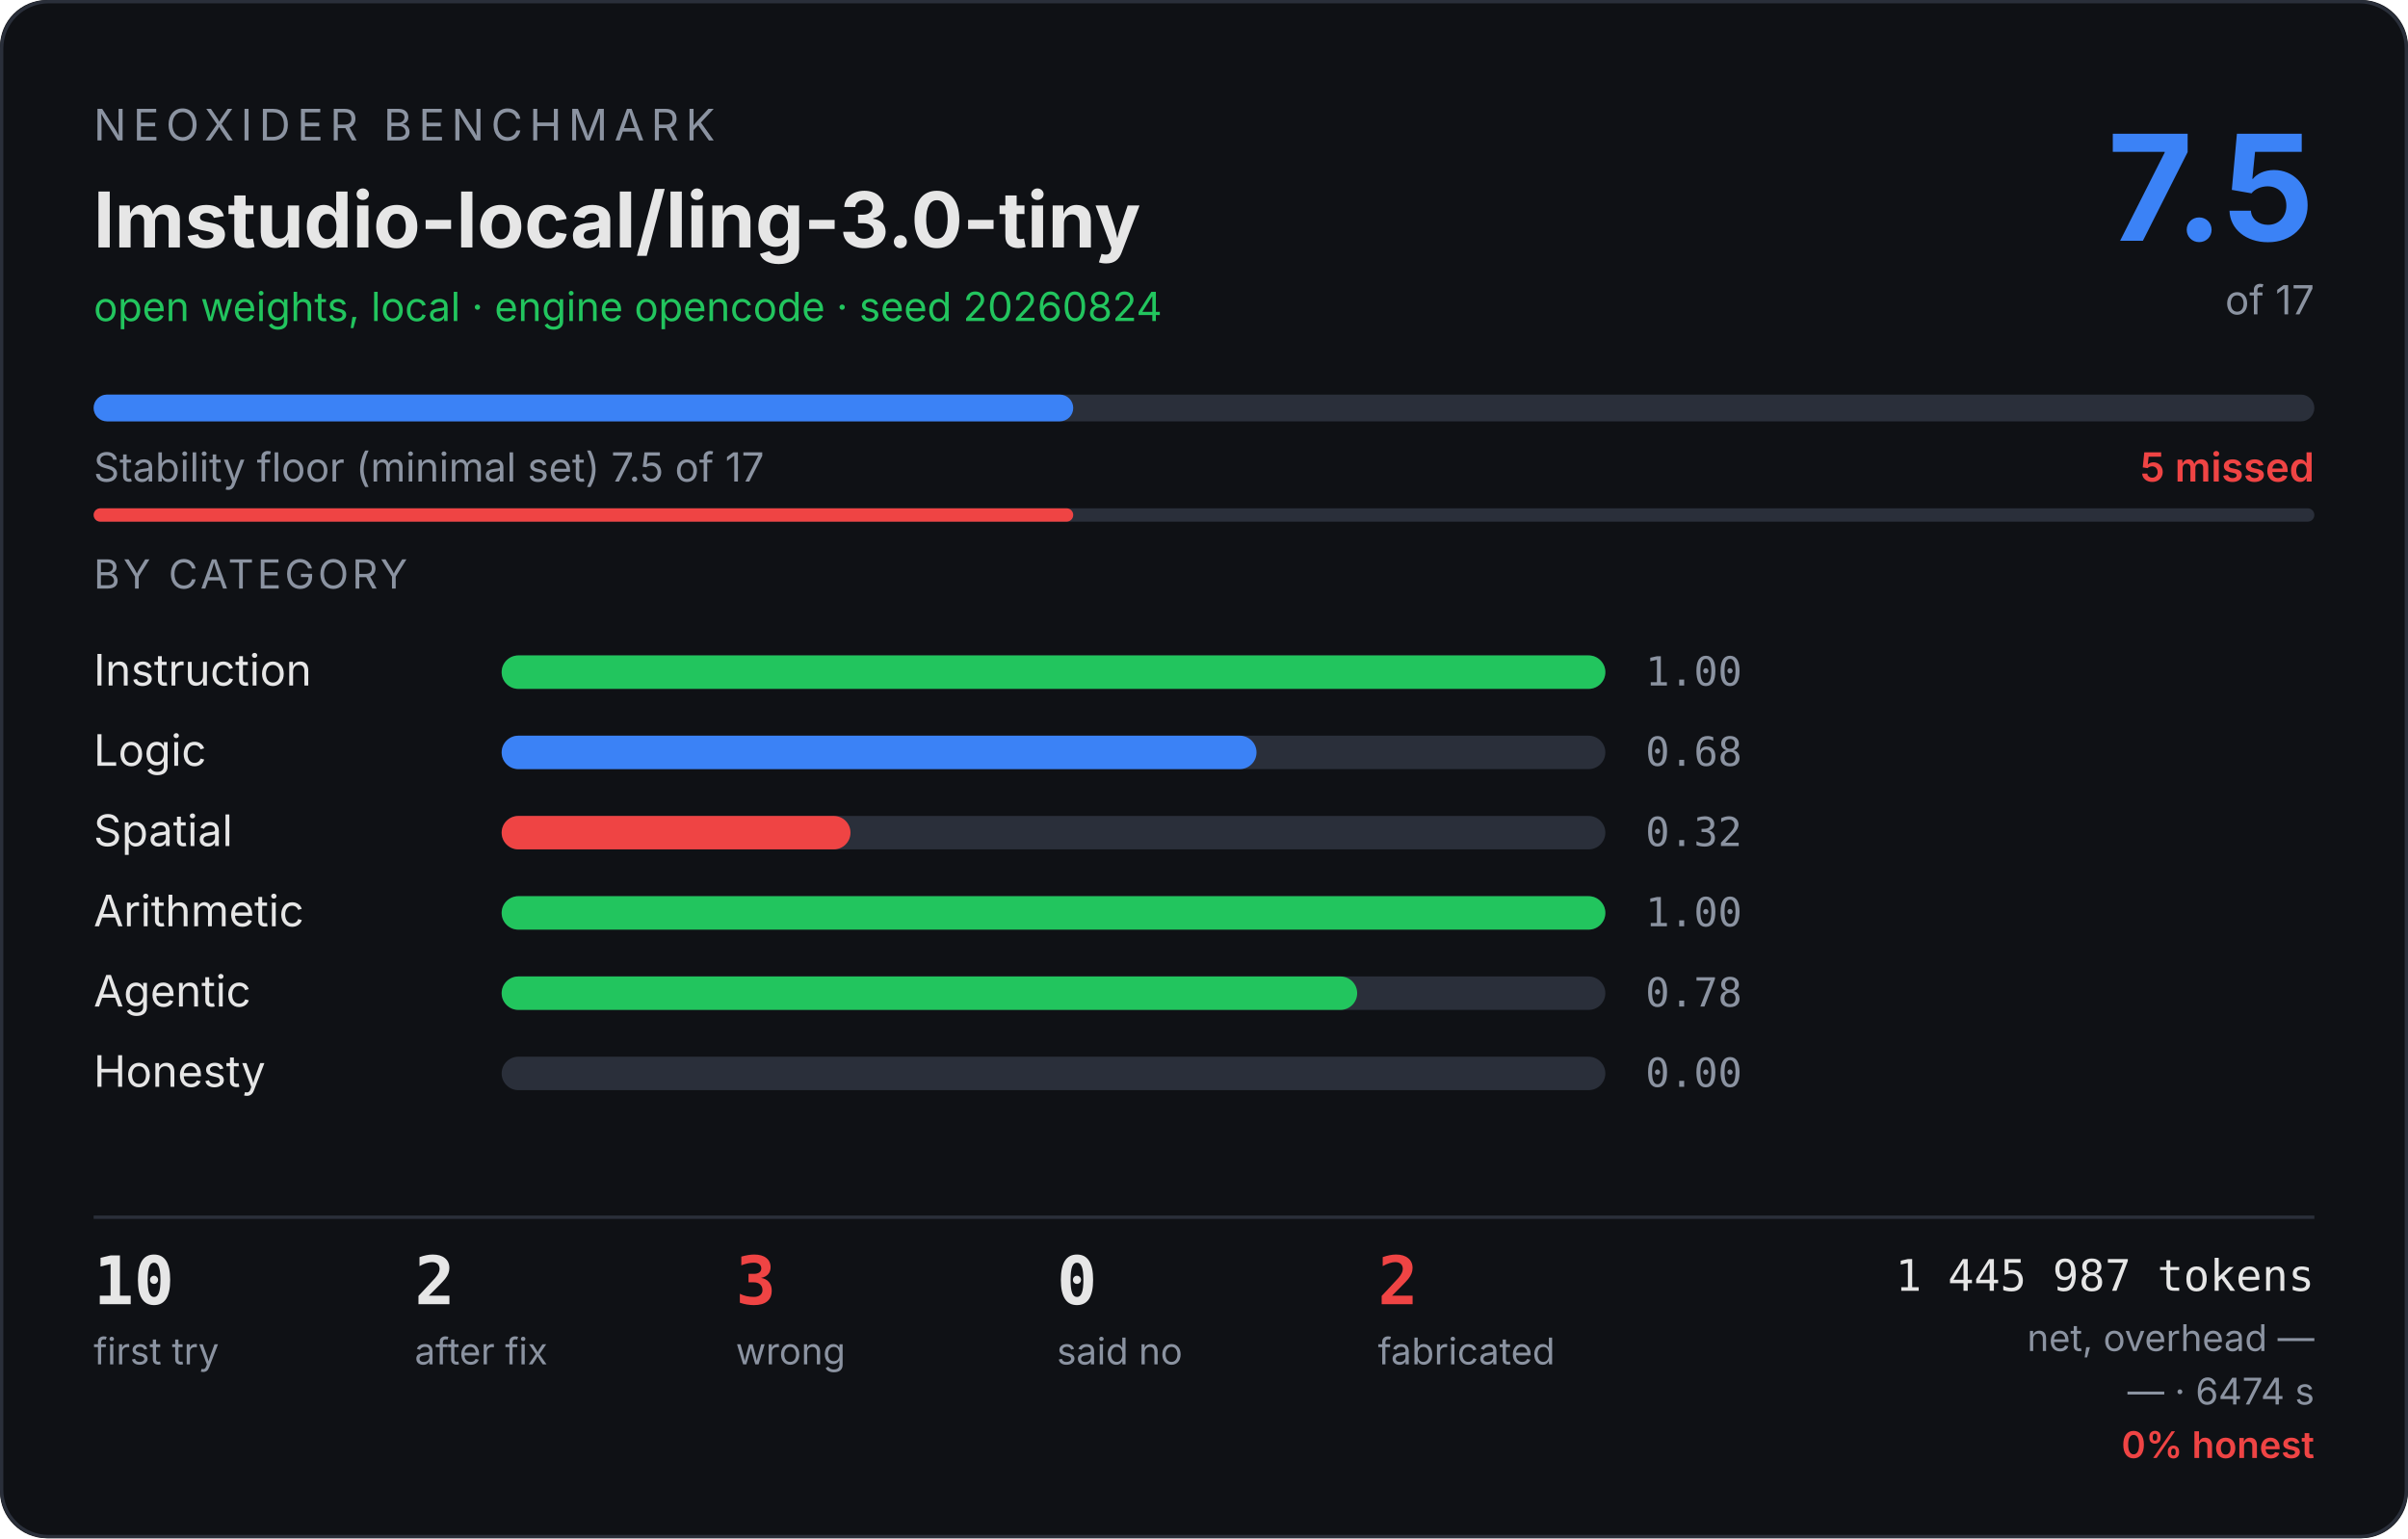
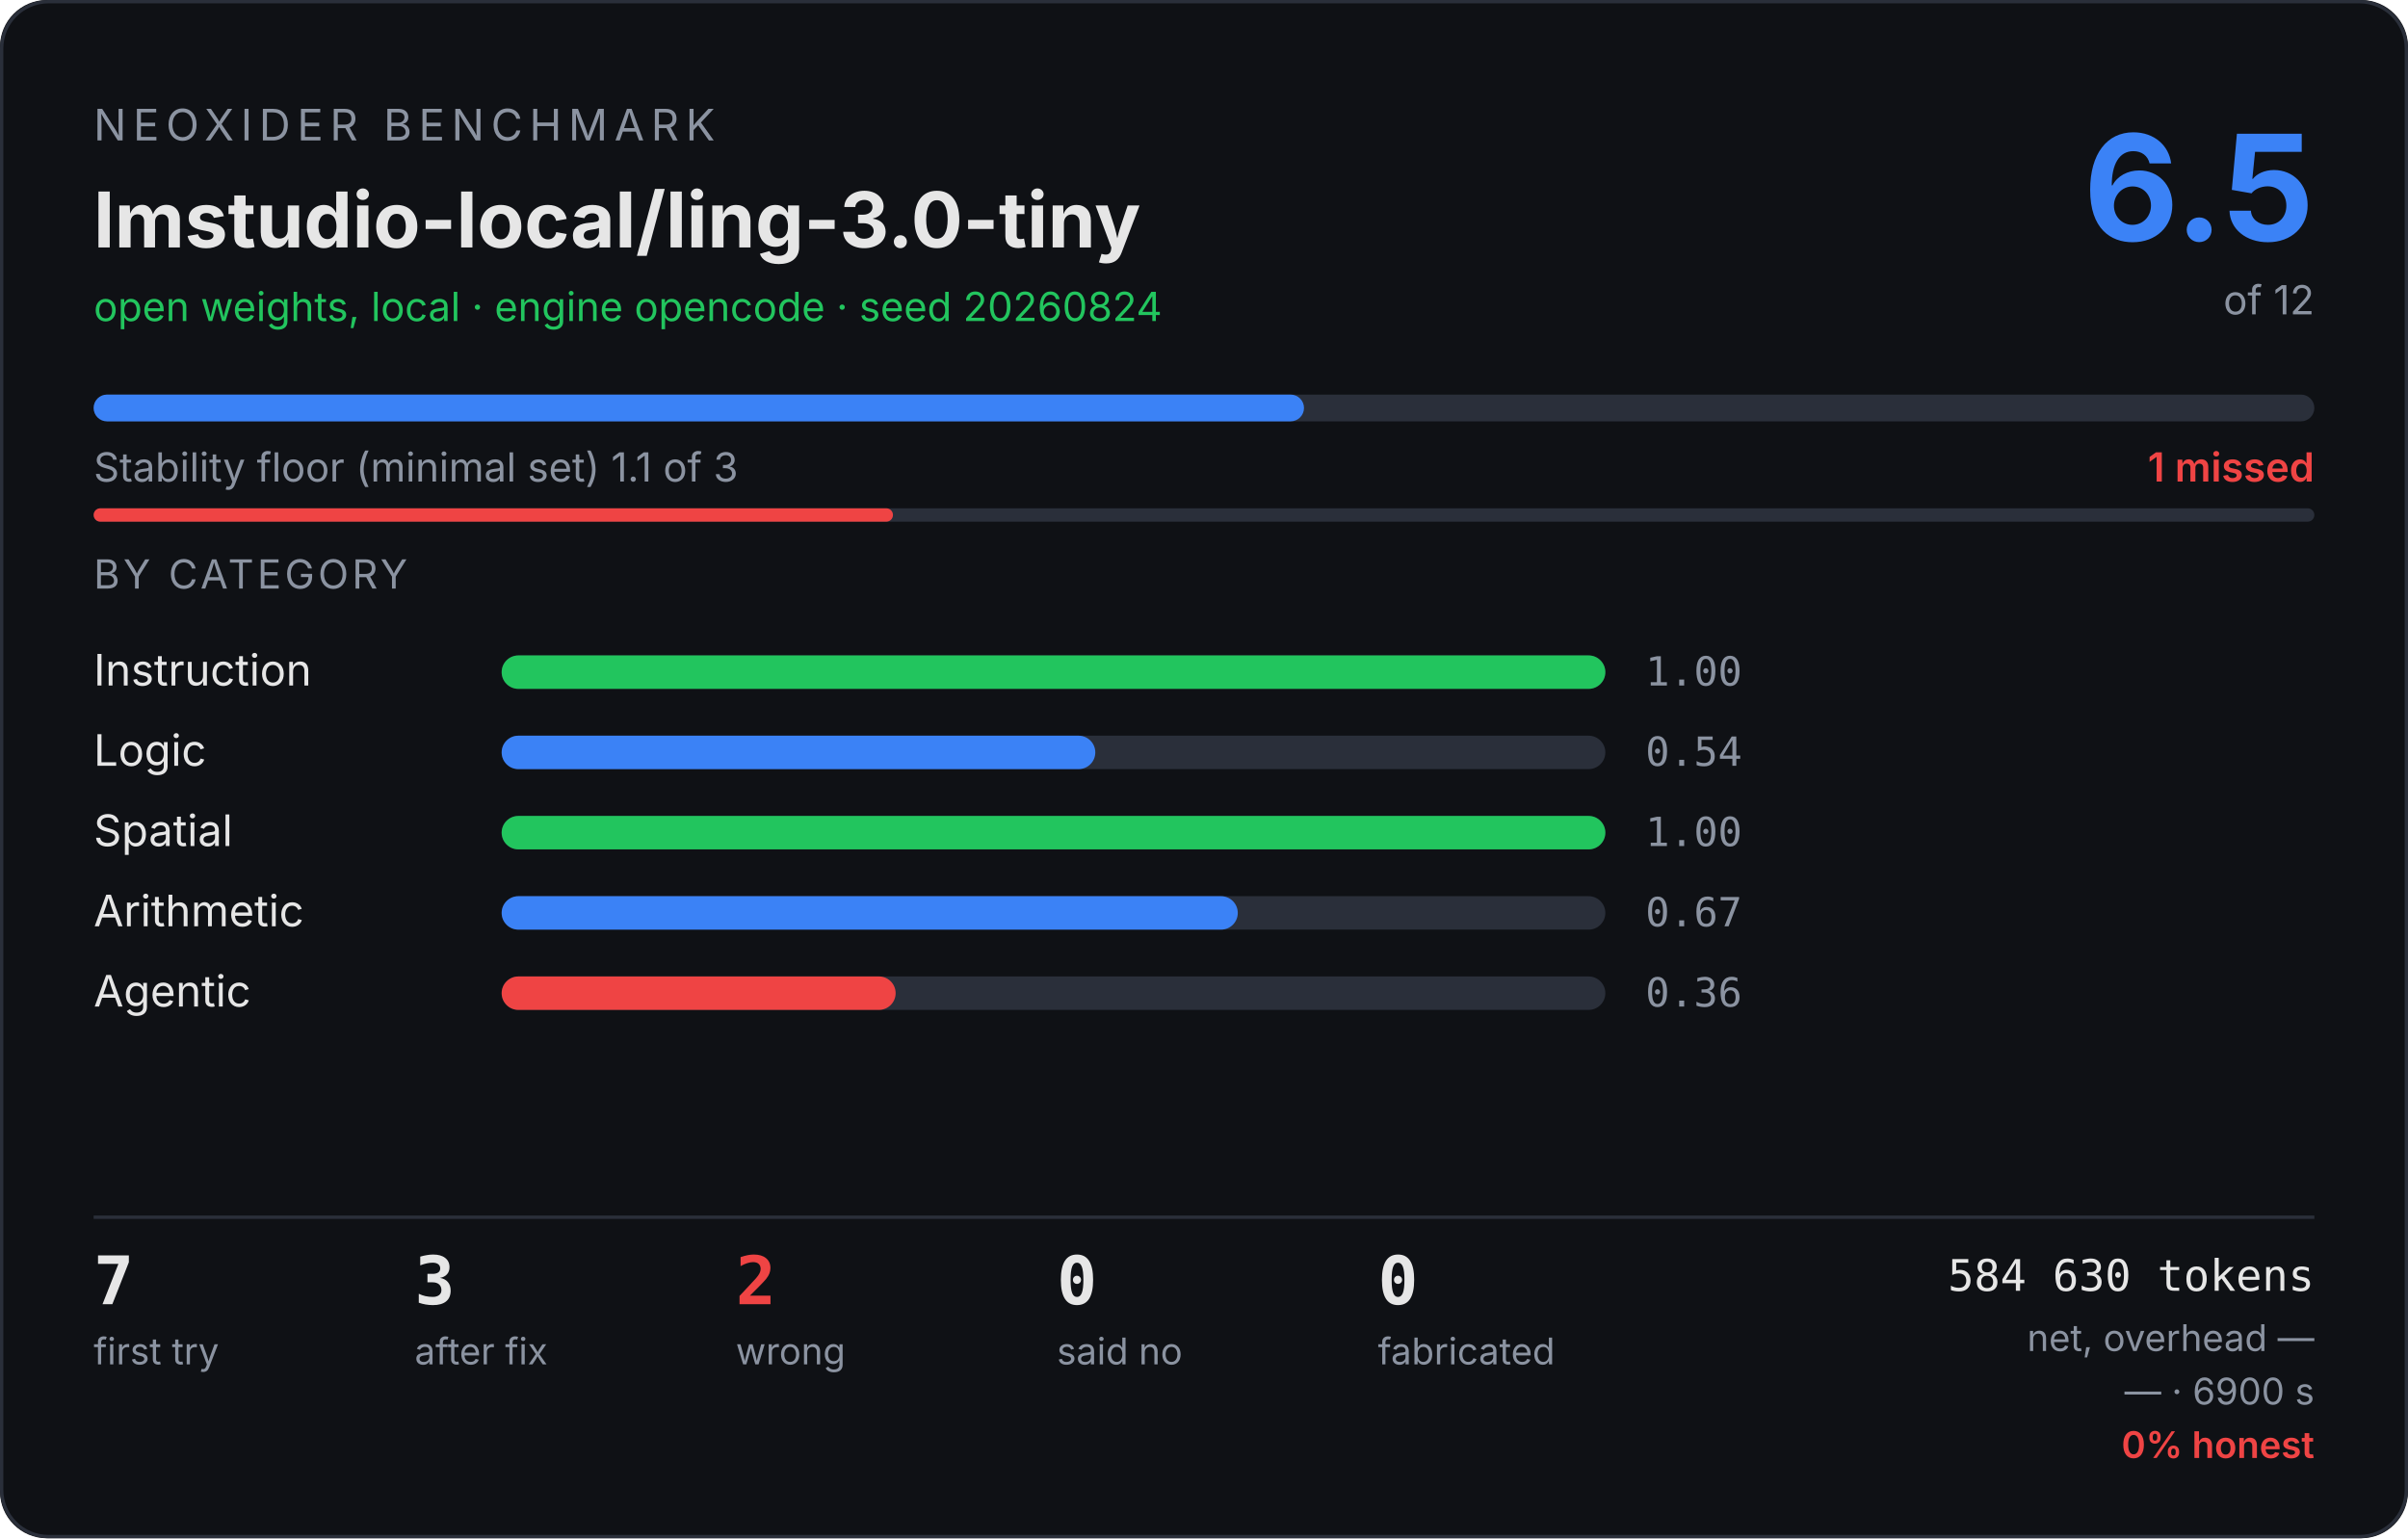
<svg xmlns="http://www.w3.org/2000/svg" width="720" height="460" viewBox="0 0 720 460" font-family="system-ui,-apple-system,Segoe UI,sans-serif">
  <rect width="720" height="460" rx="14" fill="#0f1115" />
  <rect x="0.5" y="0.5" width="719" height="459" rx="14" fill="none" stroke="#2a2f3a" />
  <text x="28" y="42" fill="#8b93a1" font-size="13" letter-spacing="2">NEOXIDER BENCHMARK</text>
  <text x="28" y="74" fill="#e6e6e6" font-size="23" font-weight="700">lmstudio-local/ling-3.0-tiny</text>
  <text x="28" y="96" fill="#22c55e" font-size="12">open weights, local · engine opencode · seed 20260824</text>
-   <text x="692" y="72" text-anchor="end" fill="#3b82f6" font-size="44" font-weight="700">7.5</text>
-   <text x="692" y="94" text-anchor="end" fill="#8b93a1" font-size="12">of 17</text>
+   <text x="692" y="72" text-anchor="end" fill="#3b82f6" font-size="44" font-weight="700">6.5</text>
+   <text x="692" y="94" text-anchor="end" fill="#8b93a1" font-size="12">of 12</text>
  <rect x="28" y="118" width="664" height="8" rx="4" fill="#2a2f3a" />
-   <rect x="28" y="118" width="292.9" height="8" rx="4" fill="#3b82f6" />
-   <text x="28" y="144" fill="#8b93a1" font-size="12">Stability floor (minimal set) 7.5 of 17</text>
-   <text x="692" y="144" text-anchor="end" fill="#ef4444" font-size="12" font-weight="600">5 missed</text>
+   <rect x="28" y="118" width="361.9" height="8" rx="4" fill="#3b82f6" />
+   <text x="28" y="144" fill="#8b93a1" font-size="12">Stability floor (minimal set) 1.1 of 3</text>
+   <text x="692" y="144" text-anchor="end" fill="#ef4444" font-size="12" font-weight="600">1 missed</text>
  <rect x="28" y="152" width="664" height="4" rx="2" fill="#2a2f3a" />
-   <rect x="28" y="152" width="292.9" height="4" rx="2" fill="#ef4444" />
+   <rect x="28" y="152" width="239.0" height="4" rx="2" fill="#ef4444" />
  <text x="28" y="176" fill="#8b93a1" font-size="12" letter-spacing="1">BY CATEGORY</text>
  <text x="28" y="205" fill="#e6e6e6" font-size="13">Instruction</text>
  <rect x="150" y="196" width="330" height="10" rx="5" fill="#2a2f3a" />
  <rect x="150" y="196" width="330.0" height="10" rx="5" fill="#22c55e" />
  <text x="492" y="205" fill="#8b93a1" font-size="12" font-family="ui-monospace,Consolas,monospace">1.00</text>
  <text x="28" y="229" fill="#e6e6e6" font-size="13">Logic</text>
  <rect x="150" y="220" width="330" height="10" rx="5" fill="#2a2f3a" />
-   <rect x="150" y="220" width="225.7" height="10" rx="5" fill="#3b82f6" />
-   <text x="492" y="229" fill="#8b93a1" font-size="12" font-family="ui-monospace,Consolas,monospace">0.68</text>
+   <rect x="150" y="220" width="177.5" height="10" rx="5" fill="#3b82f6" />
+   <text x="492" y="229" fill="#8b93a1" font-size="12" font-family="ui-monospace,Consolas,monospace">0.54</text>
  <text x="28" y="253" fill="#e6e6e6" font-size="13">Spatial</text>
  <rect x="150" y="244" width="330" height="10" rx="5" fill="#2a2f3a" />
-   <rect x="150" y="244" width="104.3" height="10" rx="5" fill="#ef4444" />
-   <text x="492" y="253" fill="#8b93a1" font-size="12" font-family="ui-monospace,Consolas,monospace">0.32</text>
+   <rect x="150" y="244" width="330.0" height="10" rx="5" fill="#22c55e" />
+   <text x="492" y="253" fill="#8b93a1" font-size="12" font-family="ui-monospace,Consolas,monospace">1.00</text>
  <text x="28" y="277" fill="#e6e6e6" font-size="13">Arithmetic</text>
  <rect x="150" y="268" width="330" height="10" rx="5" fill="#2a2f3a" />
-   <rect x="150" y="268" width="330.0" height="10" rx="5" fill="#22c55e" />
-   <text x="492" y="277" fill="#8b93a1" font-size="12" font-family="ui-monospace,Consolas,monospace">1.00</text>
+   <rect x="150" y="268" width="220.1" height="10" rx="5" fill="#3b82f6" />
+   <text x="492" y="277" fill="#8b93a1" font-size="12" font-family="ui-monospace,Consolas,monospace">0.67</text>
  <text x="28" y="301" fill="#e6e6e6" font-size="13">Agentic</text>
  <rect x="150" y="292" width="330" height="10" rx="5" fill="#2a2f3a" />
-   <rect x="150" y="292" width="255.8" height="10" rx="5" fill="#22c55e" />
-   <text x="492" y="301" fill="#8b93a1" font-size="12" font-family="ui-monospace,Consolas,monospace">0.78</text>
-   <text x="28" y="325" fill="#e6e6e6" font-size="13">Honesty</text>
-   <rect x="150" y="316" width="330" height="10" rx="5" fill="#2a2f3a" />
-   <rect x="150" y="316" width="0.0" height="10" rx="5" fill="#ef4444" />
-   <text x="492" y="325" fill="#8b93a1" font-size="12" font-family="ui-monospace,Consolas,monospace">0.00</text>
+   <rect x="150" y="292" width="117.8" height="10" rx="5" fill="#ef4444" />
+   <text x="492" y="301" fill="#8b93a1" font-size="12" font-family="ui-monospace,Consolas,monospace">0.36</text>
  <line x1="28" y1="364" x2="692" y2="364" stroke="#2a2f3a" />
-   <text x="28" y="390" fill="#e6e6e6" font-size="20" font-weight="700" font-family="ui-monospace,Consolas,monospace">10</text>
+   <text x="28" y="390" fill="#e6e6e6" font-size="20" font-weight="700" font-family="ui-monospace,Consolas,monospace">7</text>
  <text x="28" y="408" fill="#8b93a1" font-size="11">first try</text>
-   <text x="124" y="390" fill="#e6e6e6" font-size="20" font-weight="700" font-family="ui-monospace,Consolas,monospace">2</text>
+   <text x="124" y="390" fill="#e6e6e6" font-size="20" font-weight="700" font-family="ui-monospace,Consolas,monospace">3</text>
  <text x="124" y="408" fill="#8b93a1" font-size="11">after fix</text>
-   <text x="220" y="390" fill="#ef4444" font-size="20" font-weight="700" font-family="ui-monospace,Consolas,monospace">3</text>
+   <text x="220" y="390" fill="#ef4444" font-size="20" font-weight="700" font-family="ui-monospace,Consolas,monospace">2</text>
  <text x="220" y="408" fill="#8b93a1" font-size="11">wrong</text>
  <text x="316" y="390" fill="#e6e6e6" font-size="20" font-weight="700" font-family="ui-monospace,Consolas,monospace">0</text>
  <text x="316" y="408" fill="#8b93a1" font-size="11">said no</text>
-   <text x="412" y="390" fill="#ef4444" font-size="20" font-weight="700" font-family="ui-monospace,Consolas,monospace">2</text>
+   <text x="412" y="390" fill="#e6e6e6" font-size="20" font-weight="700" font-family="ui-monospace,Consolas,monospace">0</text>
  <text x="412" y="408" fill="#8b93a1" font-size="11">fabricated</text>
-   <text x="692" y="386" text-anchor="end" fill="#e6e6e6" font-size="13" font-family="ui-monospace,Consolas,monospace">1 445 987 tokens</text>
+   <text x="692" y="386" text-anchor="end" fill="#e6e6e6" font-size="13" font-family="ui-monospace,Consolas,monospace">584 630 tokens</text>
  <text x="692" y="404" text-anchor="end" fill="#8b93a1" font-size="11">net, overhead —</text>
-   <text x="692" y="420" text-anchor="end" fill="#8b93a1" font-size="11">— · 6474 s</text>
+   <text x="692" y="420" text-anchor="end" fill="#8b93a1" font-size="11">— · 6900 s</text>
  <text x="692" y="436" text-anchor="end" fill="#ef4444" font-size="11" font-weight="600">0% honest</text>
</svg>
